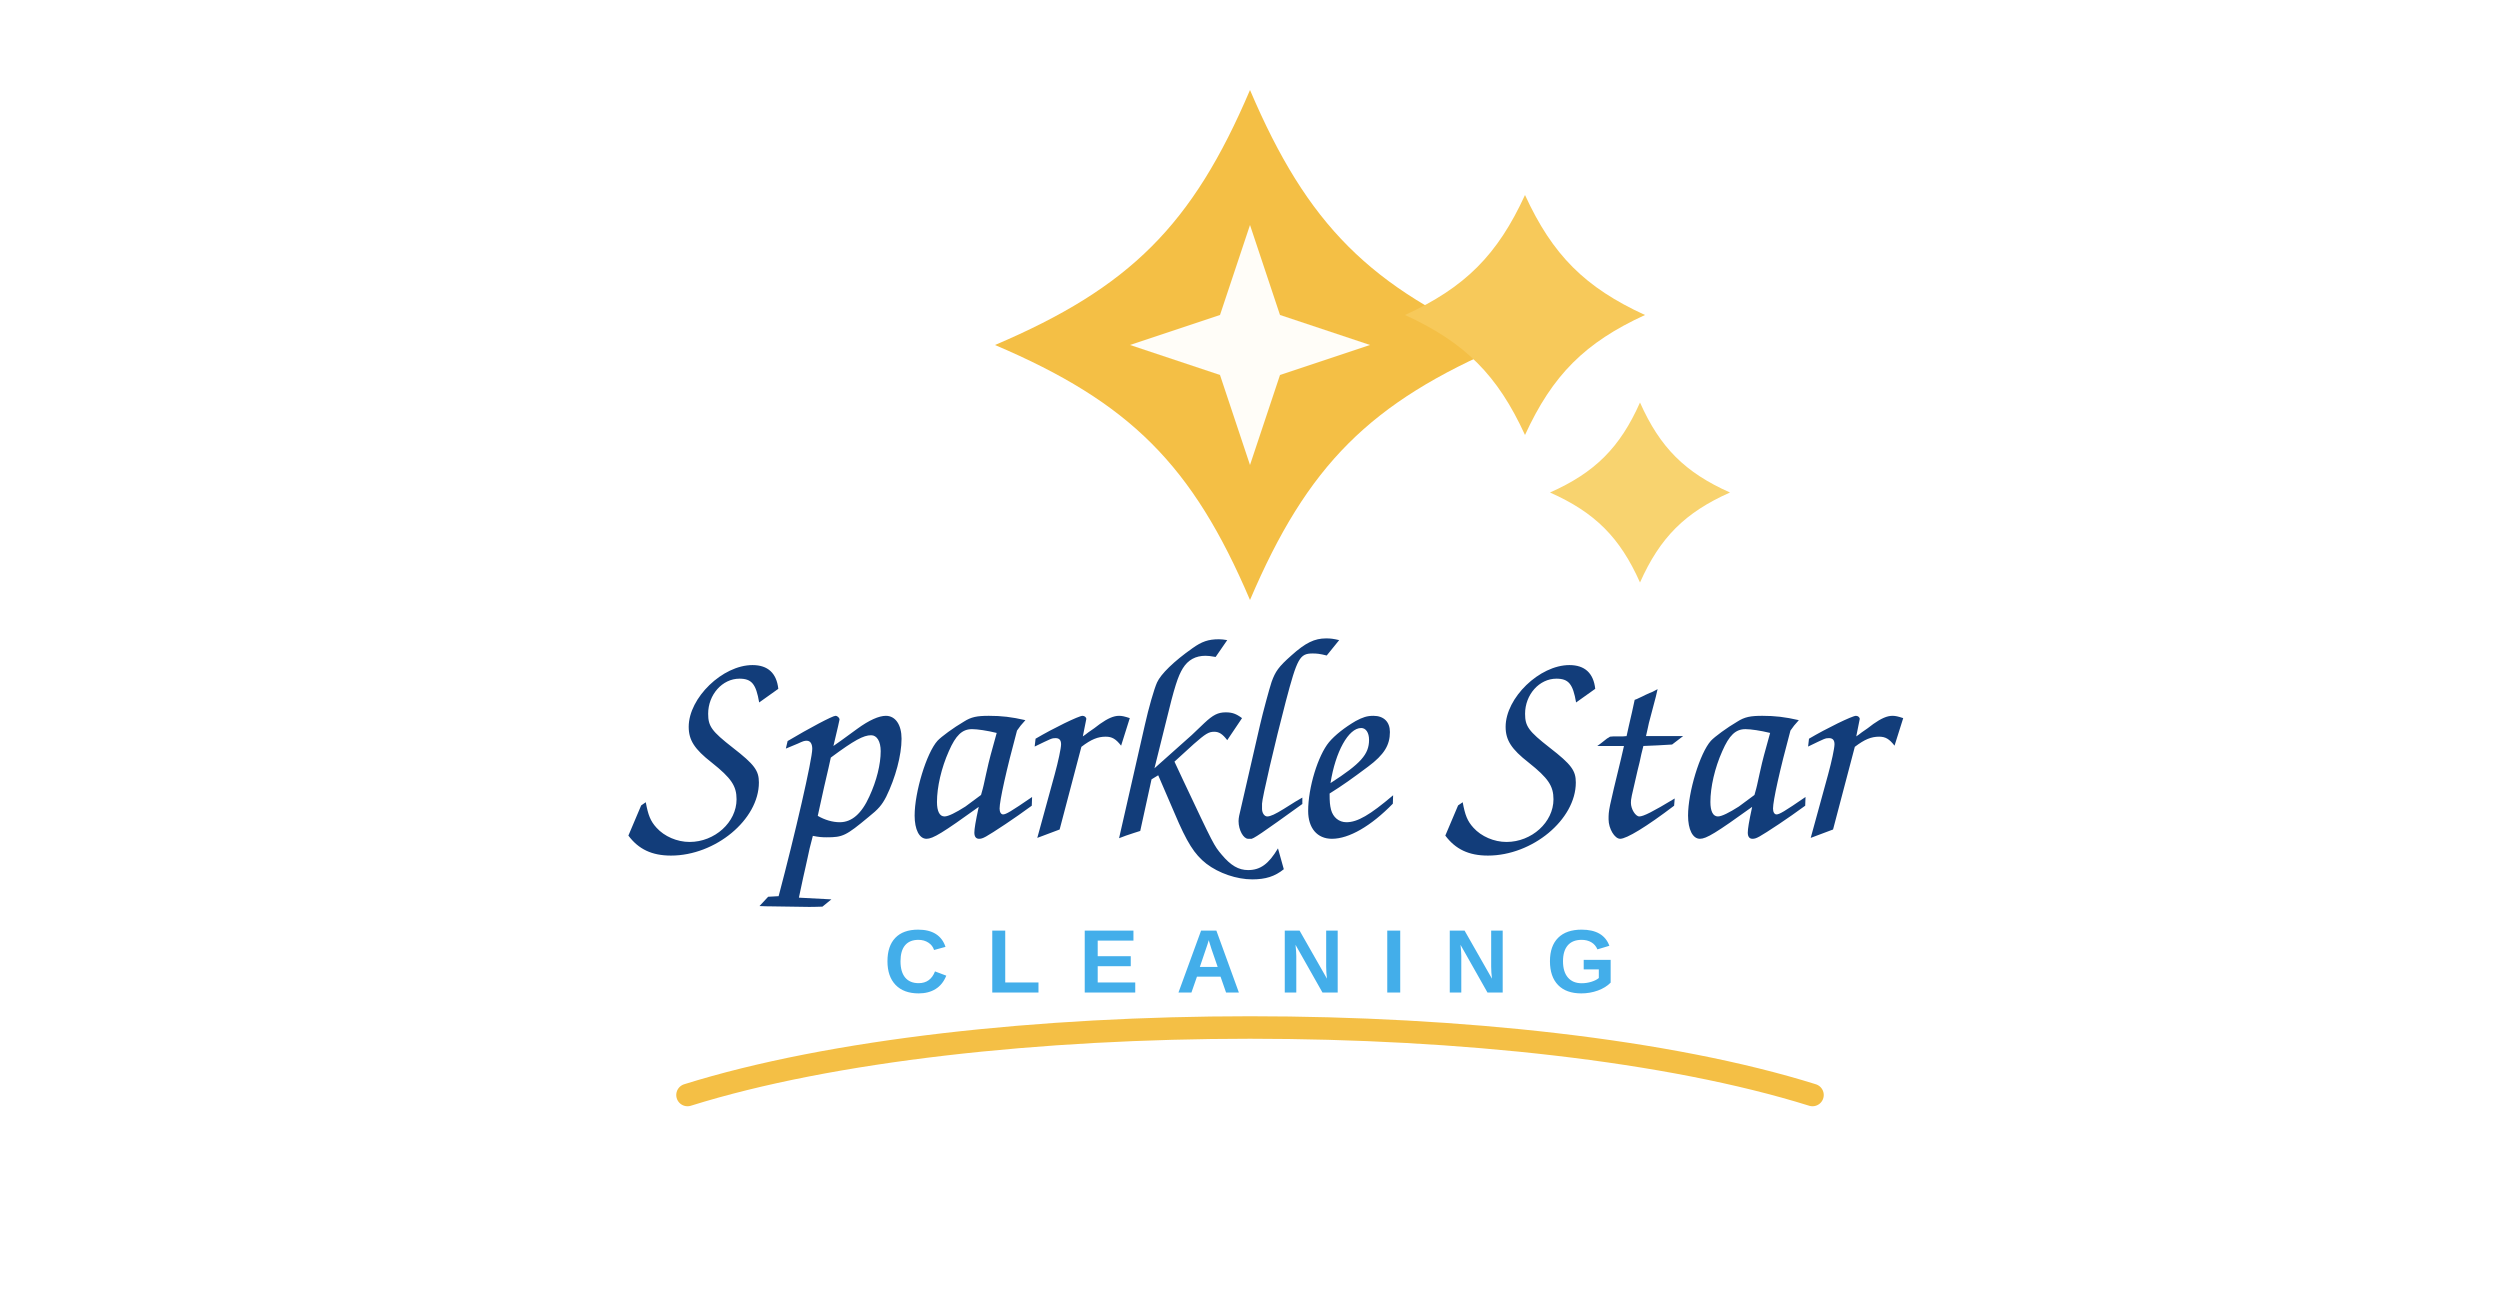
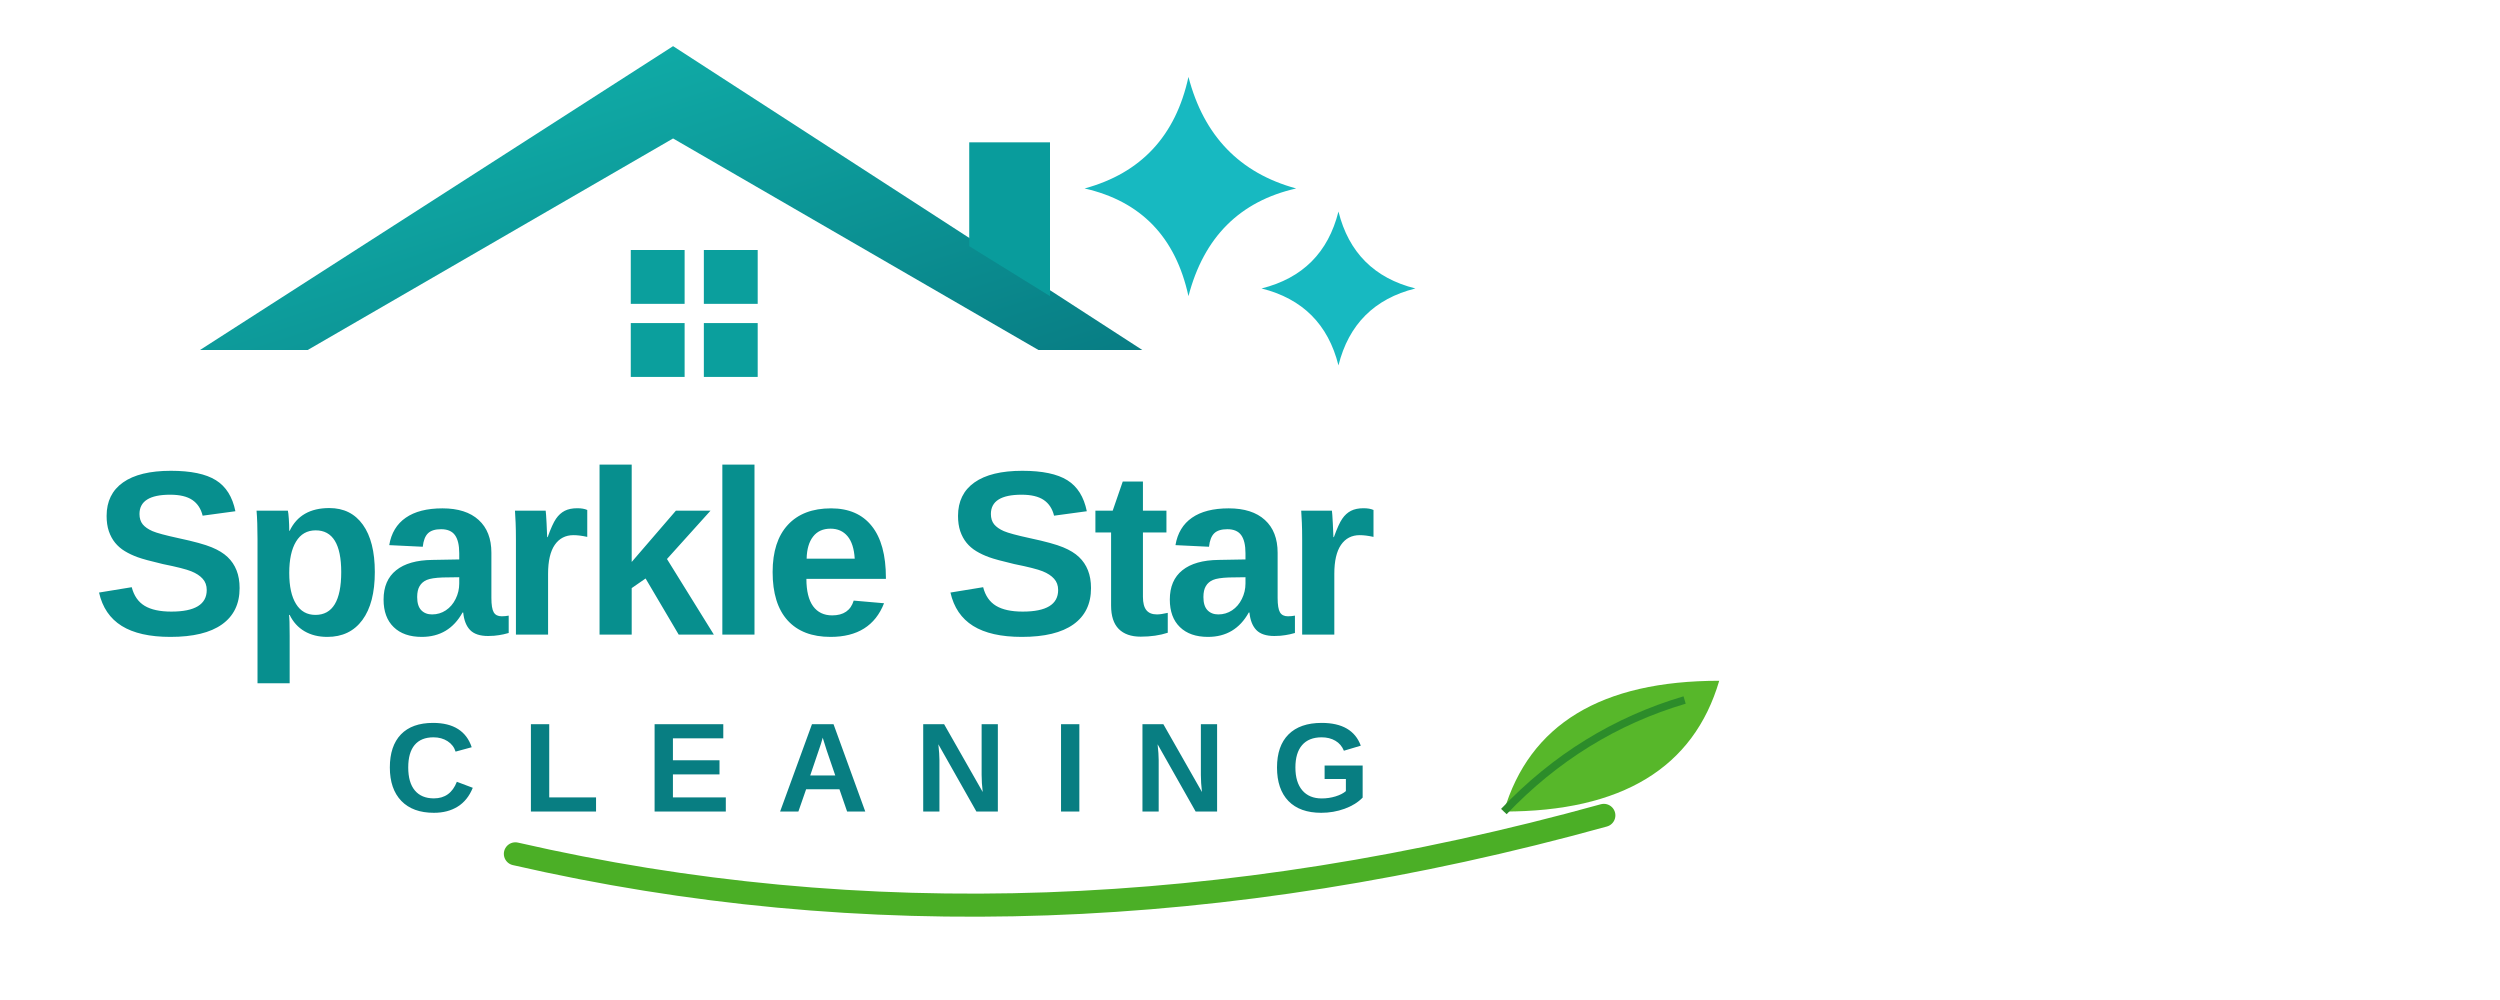
- <svg xmlns="http://www.w3.org/2000/svg" viewBox="0 0 1000 520" role="img" aria-labelledby="title desc">
-   <g transform="translate(0 8)">
-     <path d="M500 28 C523 82 548 107 602 130 C548 153 523 178 500 232 C477 178 452 153 398 130 C452 107 477 82 500 28Z" fill="#F4BF45" />
-     <path d="M500 82 L512 118 L548 130 L512 142 L500 178 L488 142 L452 130 L488 118Z" fill="#FFFDF8" />
-     <path d="M610 70 C621 94 634 107 658 118 C634 129 621 142 610 166 C599 142 586 129 562 118 C586 107 599 94 610 70Z" fill="#F7C95A" />
-     <path d="M656 153 C664 171 674 181 692 189 C674 197 664 207 656 225 C648 207 638 197 620 189 C638 181 648 171 656 153Z" fill="#F8D36F" />
-     <text x="500" y="326" text-anchor="middle" font-family="'Brush Script MT','Segoe Script','URW Chancery L',cursive" font-size="116" font-style="italic" font-weight="600" fill="#123D7A">Sparkle Star</text>
-     <text x="500" y="389" text-anchor="middle" font-family="Arial, Helvetica, sans-serif" font-size="36" letter-spacing="15" font-weight="700" fill="#43AEEA">CLEANING</text>
-     <path d="M275 430 C390 394 610 394 725 430" fill="none" stroke="#F4BF45" stroke-width="9" stroke-linecap="round" />
+ <svg xmlns="http://www.w3.org/2000/svg" viewBox="0 0 650 260" role="img" aria-labelledby="title desc">
+   <defs>
+     <linearGradient id="teal" x1="0" y1="0" x2="1" y2="1">
+       <stop stop-color="#12b9b1" />
+       <stop offset="1" stop-color="#087d84" />
+     </linearGradient>
+   </defs>
+   <path d="M52 91 175 12 297 91 270 91 175 36 80 91Z" fill="url(#teal)" />
+   <path d="M252 37h21v40l-21-13Z" fill="#099c9c" />
+   <g fill="#0b9f9d">
+     <rect x="164" y="65" width="14" height="14" />
+     <rect x="183" y="65" width="14" height="14" />
+     <rect x="164" y="84" width="14" height="14" />
+     <rect x="183" y="84" width="14" height="14" />
  </g>
+   <path d="M309 20q6 23 28 29-22 5-28 28-5-23-27-28 22-6 27-29ZM348 55q4 16 20 20-16 4-20 20-4-16-20-20 16-4 20-20Z" fill="#17b9c1" />
+   <text x="24" y="165" font-family="Arial,Helvetica,sans-serif" font-size="61" font-weight="700" letter-spacing="-2" fill="#078f8e">Sparkle Star</text>
+   <text x="100" y="211" font-family="Arial,Helvetica,sans-serif" font-size="33" font-weight="700" letter-spacing="12" fill="#087e82">CLEANING</text>
+   <path d="M134 222q135 31 283-10" fill="none" stroke="#4baf26" stroke-width="6" stroke-linecap="round" />
+   <path d="M391 211q10-34 56-34-10 34-56 34Z" fill="#57b72a" />
+   <path d="M391 211q20-21 47-29" fill="none" stroke="#2c8c2a" stroke-width="2" />
</svg>
